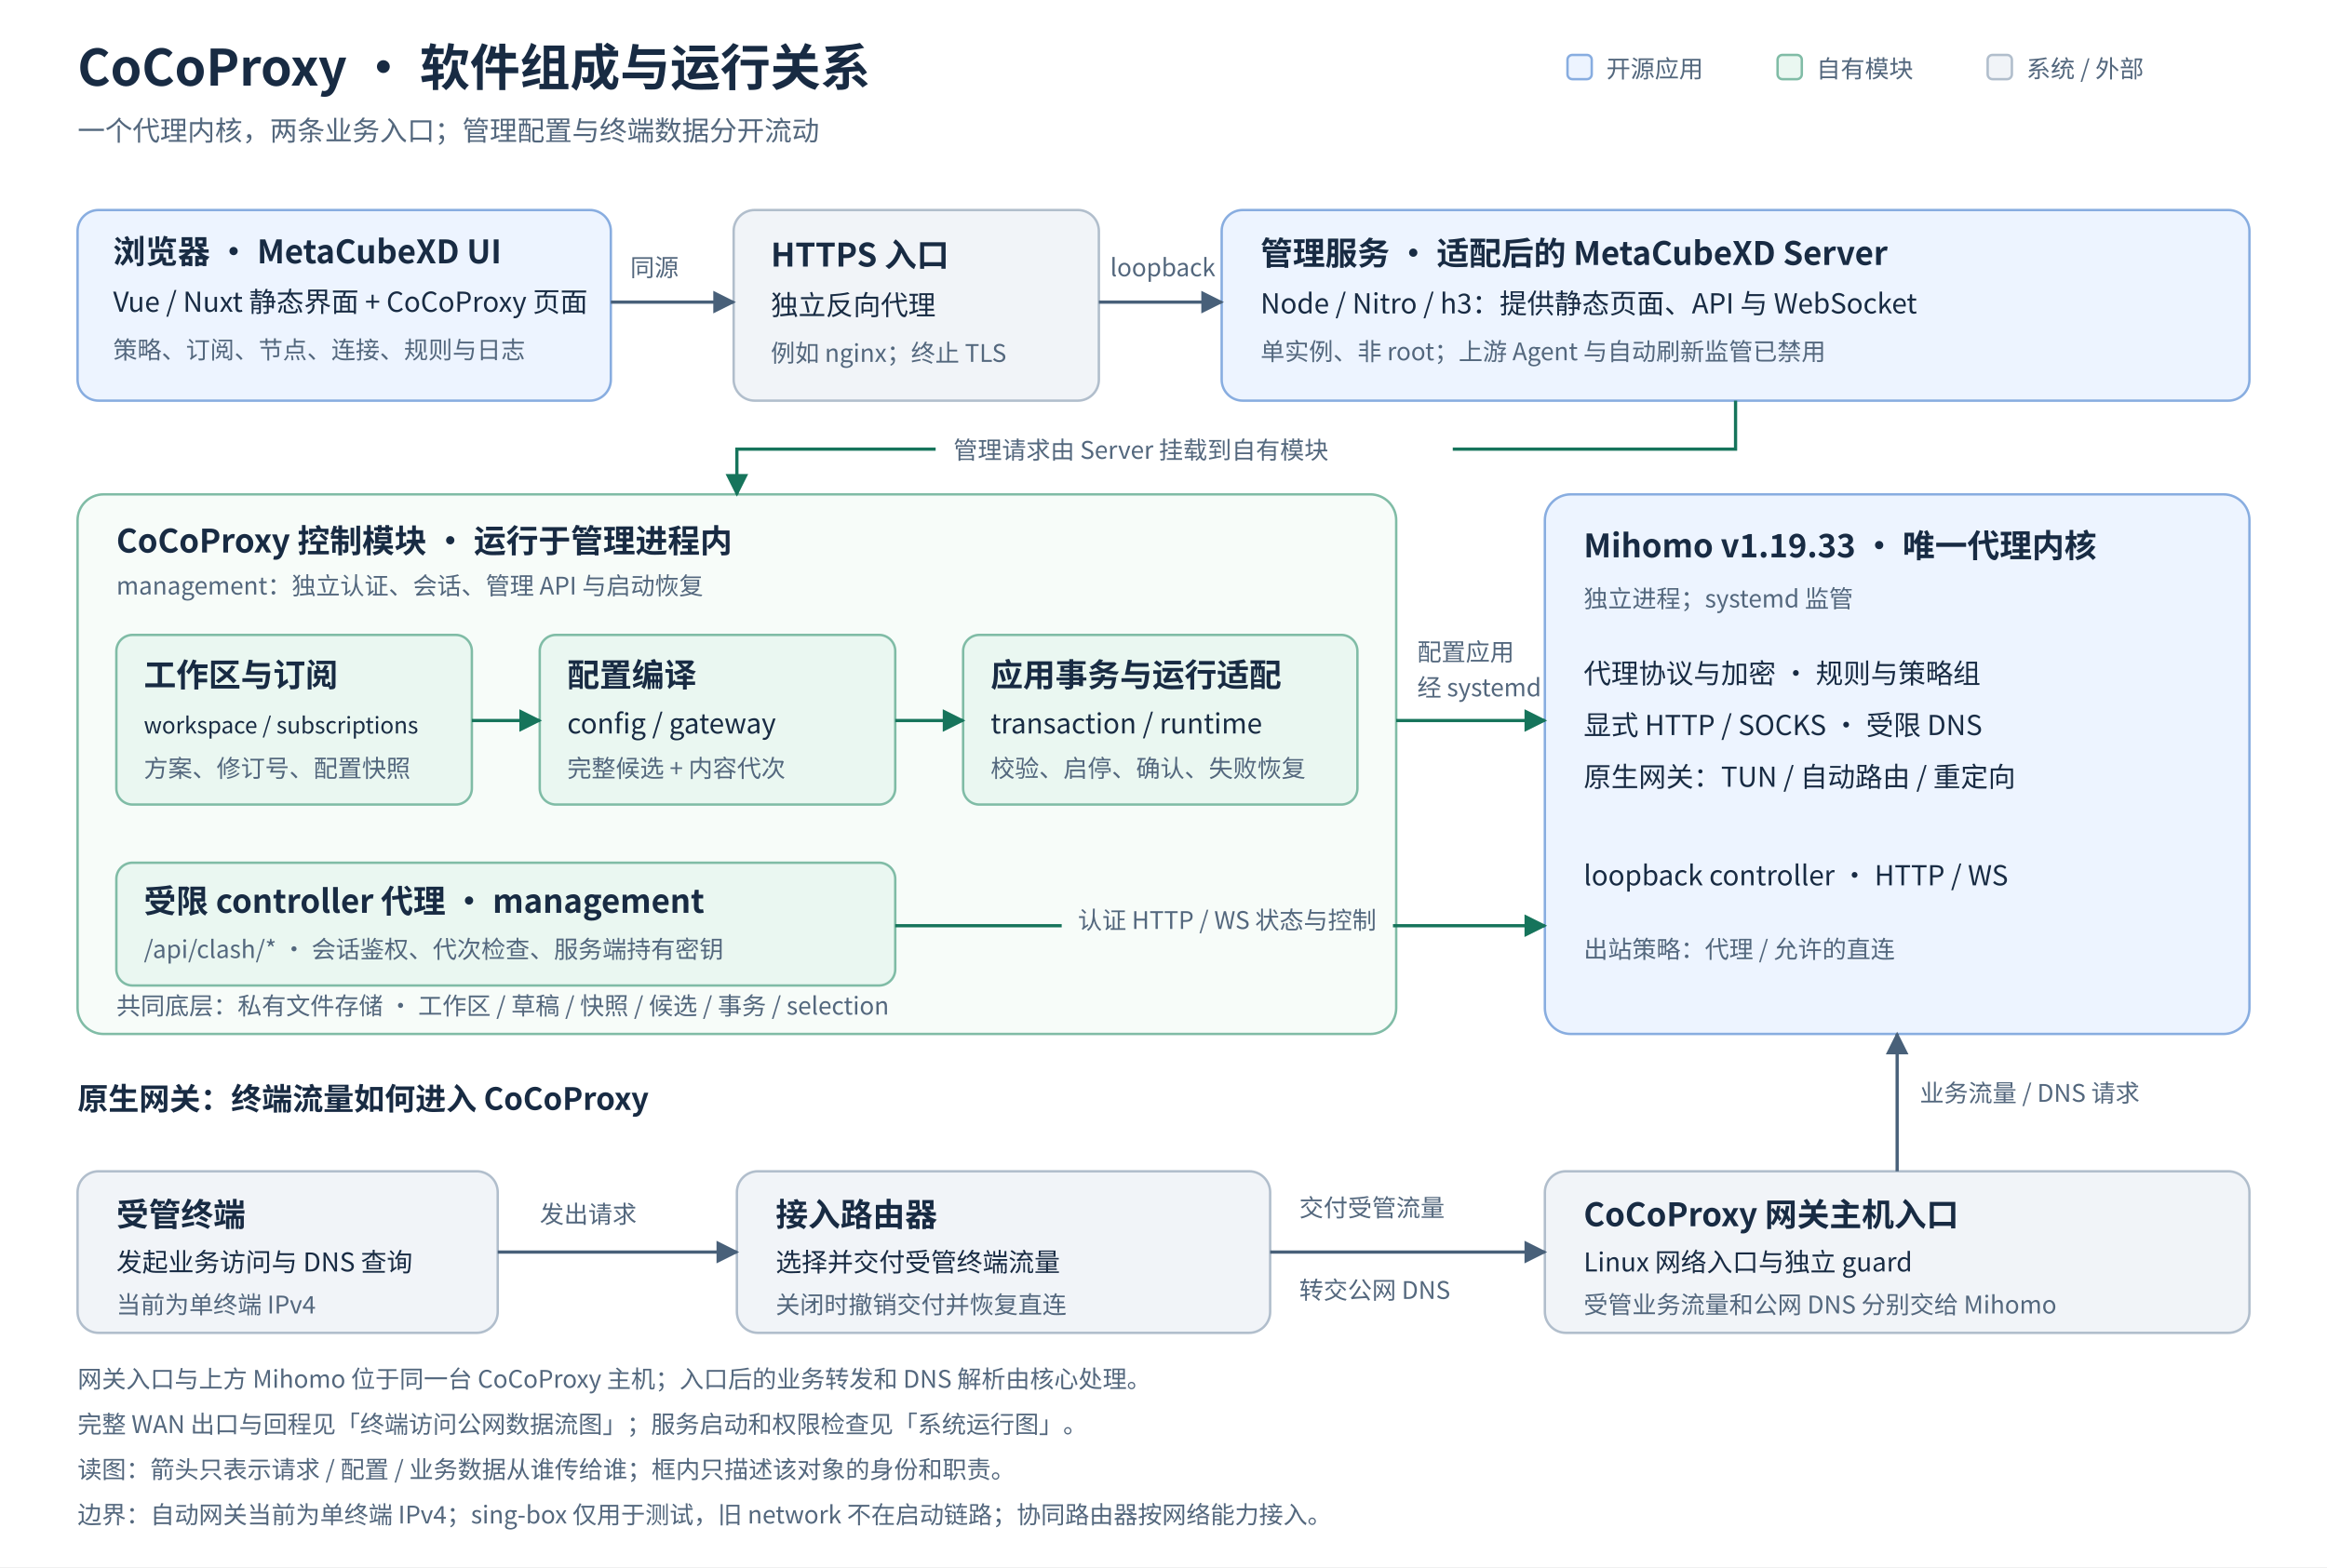
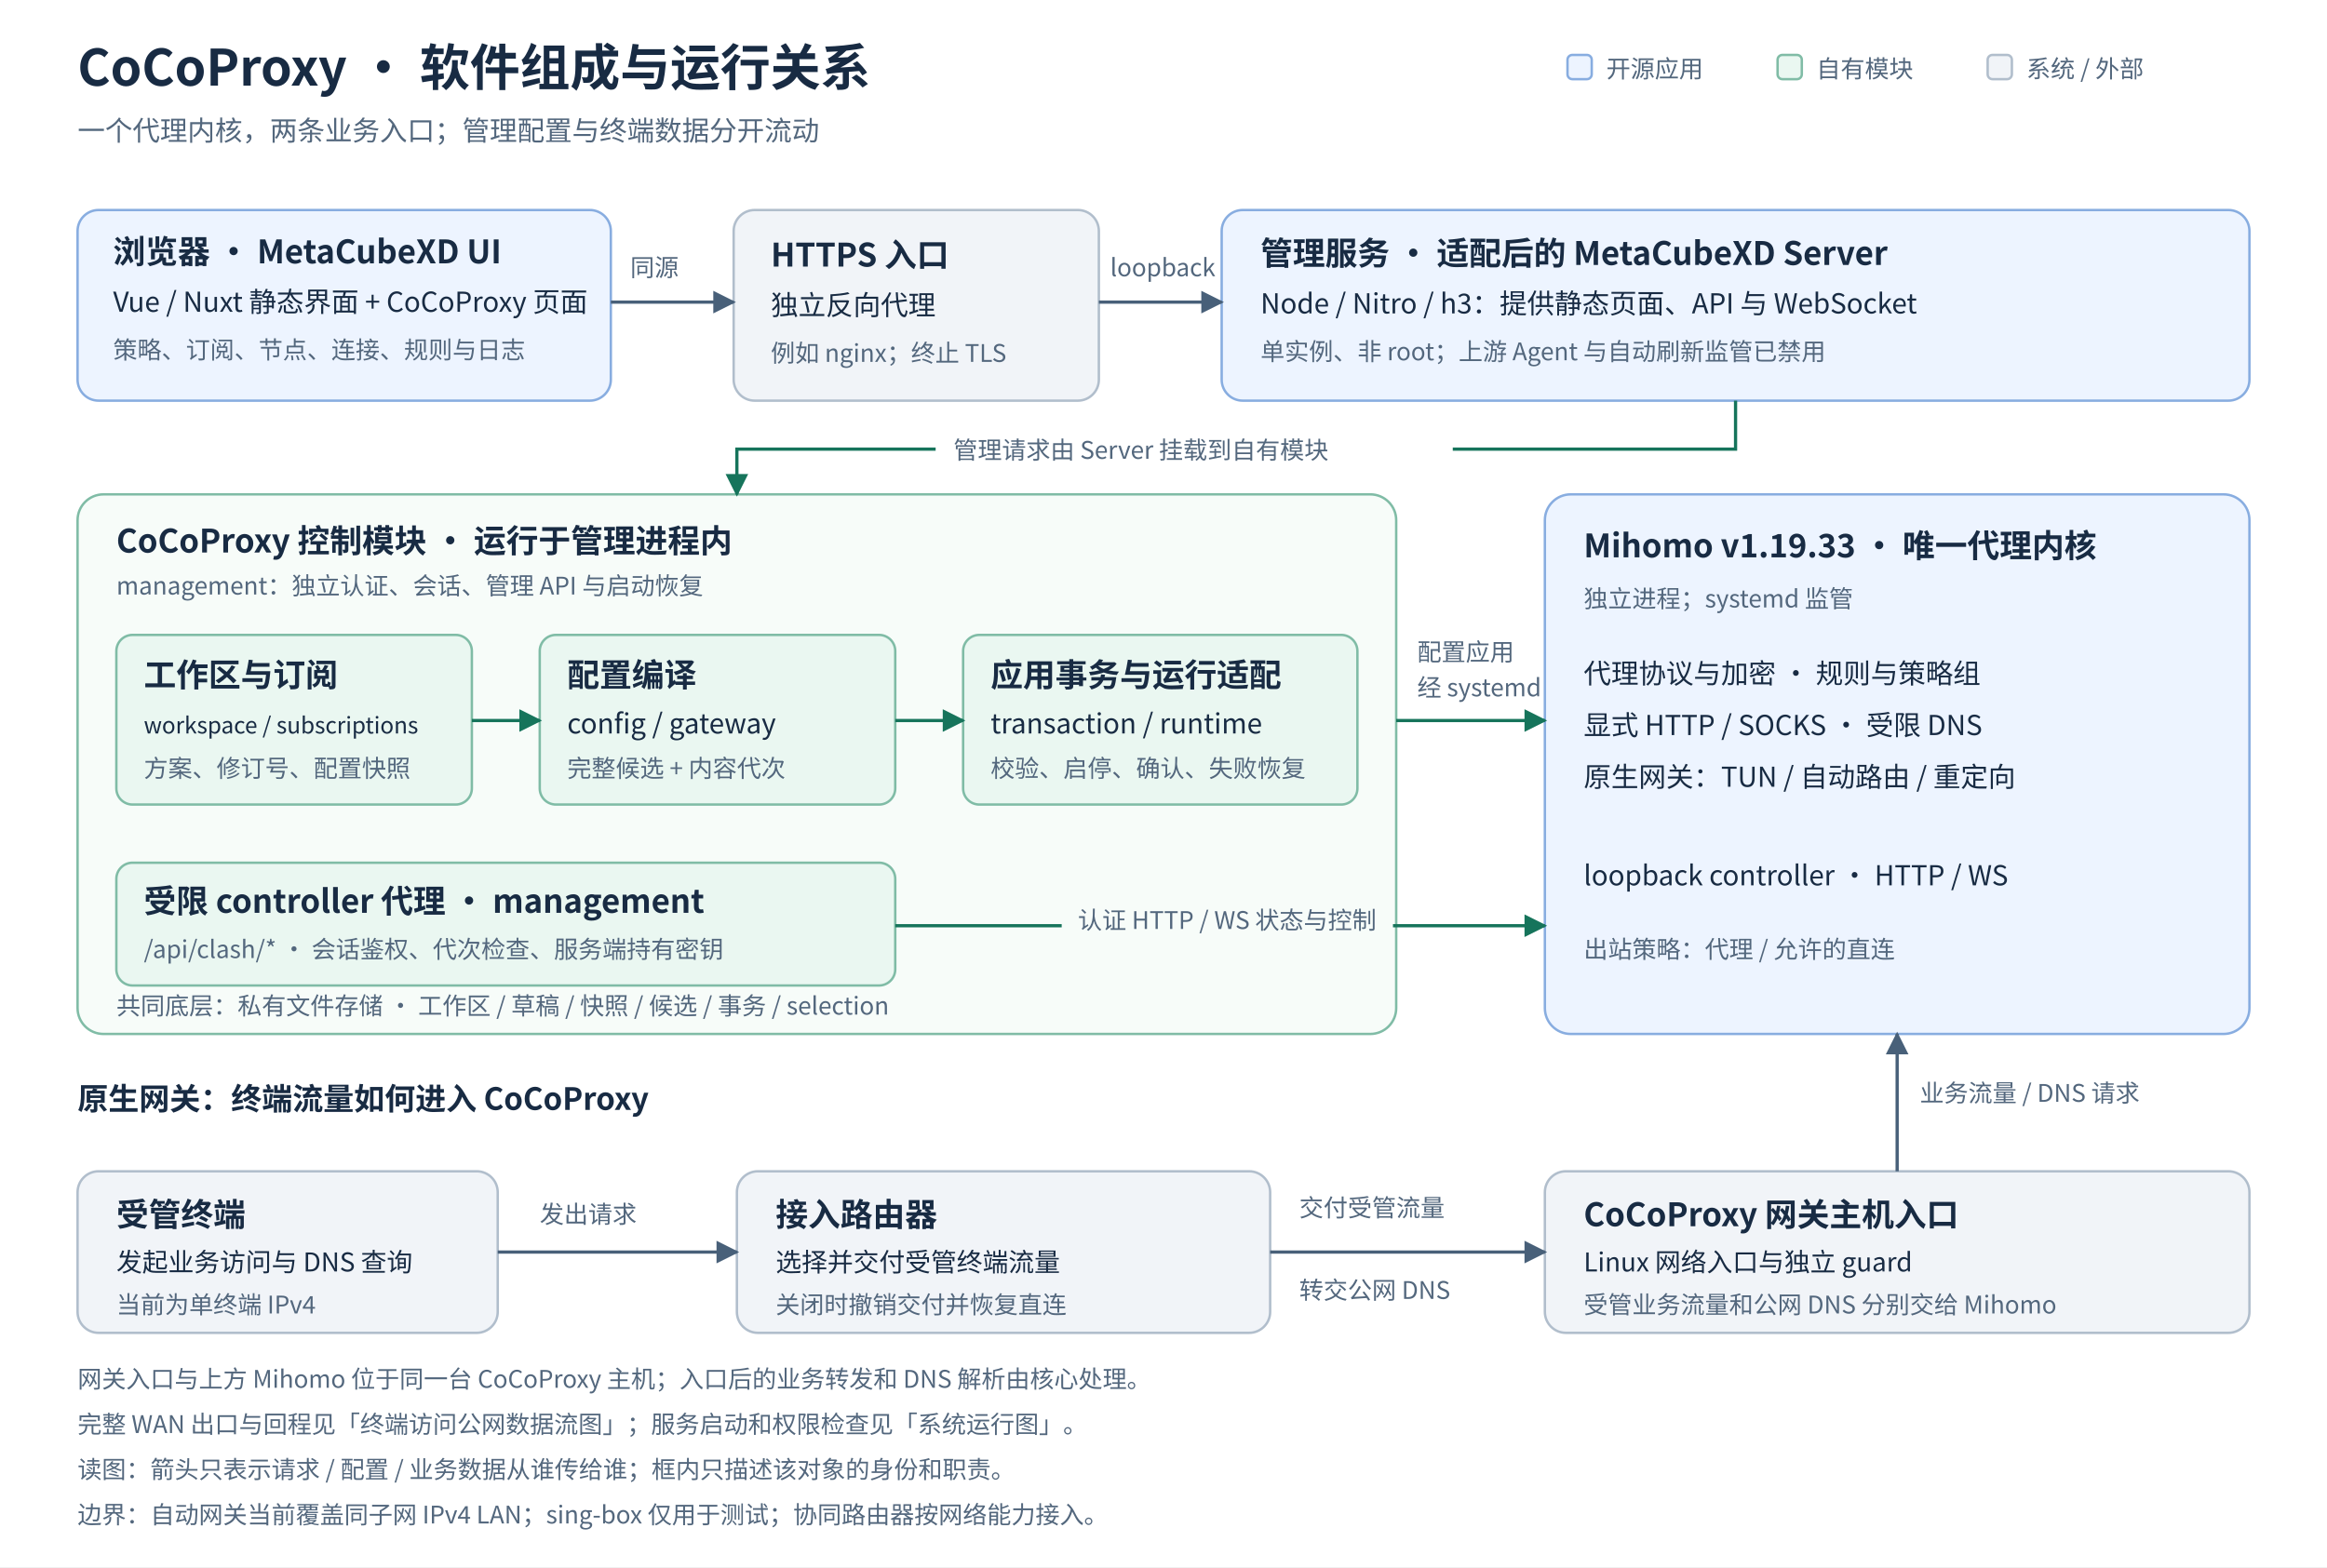
<svg xmlns="http://www.w3.org/2000/svg" width="1440" height="970" viewBox="0 0 1440 970" font-family="'Microsoft YaHei', 'Noto Sans CJK SC', sans-serif" fill="#182b43" role="img" aria-labelledby="title desc">
  <defs>
    <marker id="arrow" viewBox="0 0 10 10" refX="9" refY="5" markerWidth="7" markerHeight="7" orient="auto-start-reverse">
      <path d="M0 0 L10 5 L0 10 Z" fill="#486079" />
    </marker>
    <marker id="greenArrow" viewBox="0 0 10 10" refX="9" refY="5" markerWidth="7" markerHeight="7" orient="auto-start-reverse">
      <path d="M0 0 L10 5 L0 10 Z" fill="#16745b" />
    </marker>
  </defs>
  <rect width="1440" height="970" fill="#ffffff" />
  <text x="48" y="53" font-size="31" font-weight="700">CoCoProxy · 软件组成与运行关系</text>
  <text x="48" y="87" font-size="17" fill="#53677d">一个代理内核，两条业务入口；管理配置与终端数据分开流动</text>
  <rect x="970" y="34" width="15" height="15" rx="3" fill="#edf4ff" stroke="#88ade0" stroke-width="1.5" />
  <text x="994" y="48" font-size="15" fill="#53677d">开源应用</text>
  <rect x="1100" y="34" width="15" height="15" rx="3" fill="#eaf7f1" stroke="#80bca6" stroke-width="1.5" />
  <text x="1124" y="48" font-size="15" fill="#53677d">自有模块</text>
  <rect x="1230" y="34" width="15" height="15" rx="3" fill="#f1f4f8" stroke="#b1becc" stroke-width="1.5" />
  <text x="1254" y="48" font-size="15" fill="#53677d">系统 / 外部</text>
  <rect x="48" y="130" width="330" height="118" rx="13" fill="#edf4ff" stroke="#88ade0" stroke-width="1.5" />
  <text x="70" y="163" font-size="20" font-weight="700">浏览器 · MetaCubeXD UI</text>
  <text x="70" y="193" font-size="17">Vue / Nuxt 静态界面 + CoCoProxy 页面</text>
  <text x="70" y="222" font-size="15" fill="#53677d">策略、订阅、节点、连接、规则与日志</text>
  <rect x="454" y="130" width="226" height="118" rx="13" fill="#f1f4f8" stroke="#b1becc" stroke-width="1.5" />
  <text x="477" y="165" font-size="20" font-weight="700">HTTPS 入口</text>
  <text x="477" y="195" font-size="17">独立反向代理</text>
  <text x="477" y="224" font-size="15" fill="#53677d">例如 nginx；终止 TLS</text>
  <rect x="756" y="130" width="636" height="118" rx="13" fill="#edf4ff" stroke="#88ade0" stroke-width="1.5" />
  <text x="780" y="164" font-size="20" font-weight="700">管理服务 · 适配后的 MetaCubeXD Server</text>
  <text x="780" y="194" font-size="17">Node / Nitro / h3：提供静态页面、API 与 WebSocket</text>
  <text x="780" y="223" font-size="15" fill="#53677d">单实例、非 root；上游 Agent 与自动刷新监管已禁用</text>
  <path d="M378 187 H454" fill="none" stroke="#486079" stroke-width="2" marker-end="url(#arrow)" />
  <text x="390" y="171" font-size="15" fill="#53677d">同源</text>
  <path d="M680 187 H756" fill="none" stroke="#486079" stroke-width="2" marker-end="url(#arrow)" />
  <text x="687" y="171" font-size="15" fill="#53677d">loopback</text>
  <rect x="48" y="306" width="816" height="334" rx="16" fill="#f7fcf9" stroke="#80bca6" stroke-width="1.5" />
  <text x="72" y="342" font-size="20" font-weight="700">CoCoProxy 控制模块 · 运行于管理进程内</text>
  <text x="72" y="368" font-size="15" fill="#53677d">management：独立认证、会话、管理 API 与启动恢复</text>
  <rect x="72" y="393" width="220" height="105" rx="10" fill="#eaf7f1" stroke="#80bca6" stroke-width="1.5" />
  <text x="89" y="425" font-size="20" font-weight="700">工作区与订阅</text>
  <text x="89" y="454" font-size="14">workspace / subscriptions</text>
  <text x="89" y="481" font-size="15" fill="#53677d">方案、修订号、配置快照</text>
  <rect x="334" y="393" width="220" height="105" rx="10" fill="#eaf7f1" stroke="#80bca6" stroke-width="1.5" />
  <text x="351" y="425" font-size="20" font-weight="700">配置编译</text>
  <text x="351" y="454" font-size="17">config / gateway</text>
  <text x="351" y="481" font-size="15" fill="#53677d">完整候选 + 内容代次</text>
  <rect x="596" y="393" width="244" height="105" rx="10" fill="#eaf7f1" stroke="#80bca6" stroke-width="1.5" />
  <text x="613" y="425" font-size="20" font-weight="700">应用事务与运行适配</text>
  <text x="613" y="454" font-size="17">transaction / runtime</text>
  <text x="613" y="481" font-size="15" fill="#53677d">校验、启停、确认、失败恢复</text>
  <path d="M292 446 H334" fill="none" stroke="#16745b" stroke-width="2" marker-end="url(#greenArrow)" />
  <path d="M554 446 H596" fill="none" stroke="#16745b" stroke-width="2" marker-end="url(#greenArrow)" />
  <rect x="72" y="534" width="482" height="76" rx="10" fill="#eaf7f1" stroke="#80bca6" stroke-width="1.5" />
  <text x="89" y="565" font-size="20" font-weight="700">受限 controller 代理 · management</text>
  <text x="89" y="593" font-size="15" fill="#53677d">/api/clash/* · 会话鉴权、代次检查、服务端持有密钥</text>
  <text x="72" y="628" font-size="15" fill="#53677d">共同底层：私有文件存储 · 工作区 / 草稿 / 快照 / 候选 / 事务 / selection</text>
  <path d="M1074 248 V278 H456 V306" fill="none" stroke="#16745b" stroke-width="2" marker-end="url(#greenArrow)" />
  <rect x="579" y="264" width="320" height="27" fill="#ffffff" />
  <text x="590" y="284" font-size="15" fill="#53677d">管理请求由 Server 挂载到自有模块</text>
  <rect x="956" y="306" width="436" height="334" rx="16" fill="#edf4ff" stroke="#88ade0" stroke-width="1.5" />
  <text x="980" y="345" font-size="20" font-weight="700">Mihomo v1.19.33 · 唯一代理内核</text>
  <text x="980" y="376" font-size="15" fill="#53677d">独立进程；systemd 监管</text>
  <text x="980" y="423" font-size="17">代理协议与加密 · 规则与策略组</text>
  <text x="980" y="455" font-size="17">显式 HTTP / SOCKS · 受限 DNS</text>
  <text x="980" y="487" font-size="17">原生网关：TUN / 自动路由 / 重定向</text>
  <text x="980" y="548" font-size="17">loopback controller · HTTP / WS</text>
  <text x="980" y="593" font-size="15" fill="#53677d">出站策略：代理 / 允许的直连</text>
  <path d="M864 446 H956" fill="none" stroke="#16745b" stroke-width="2" marker-end="url(#greenArrow)" />
  <text x="877" y="409" font-size="15" fill="#53677d">配置应用</text>
  <text x="877" y="431" font-size="15" fill="#53677d">经 systemd</text>
  <path d="M554 573 H956" fill="none" stroke="#16745b" stroke-width="2" marker-end="url(#greenArrow)" />
  <rect x="657" y="556" width="205" height="27" fill="#f7fcf9" />
  <text x="667" y="575" font-size="15" fill="#53677d">认证 HTTP / WS 状态与控制</text>
  <text x="48" y="687" font-size="19" font-weight="700">原生网关：终端流量如何进入 CoCoProxy</text>
  <rect x="48" y="725" width="260" height="100" rx="13" fill="#f1f4f8" stroke="#b1becc" stroke-width="1.5" />
  <text x="72" y="759" font-size="20" font-weight="700">受管终端</text>
  <text x="72" y="787" font-size="16">发起业务访问与 DNS 查询</text>
  <text x="72" y="813" font-size="15" fill="#53677d">当前为单终端 IPv4</text>
  <rect x="456" y="725" width="330" height="100" rx="13" fill="#f1f4f8" stroke="#b1becc" stroke-width="1.5" />
  <text x="480" y="759" font-size="20" font-weight="700">接入路由器</text>
  <text x="480" y="787" font-size="16">选择并交付受管终端流量</text>
  <text x="480" y="813" font-size="15" fill="#53677d">关闭时撤销交付并恢复直连</text>
  <rect x="956" y="725" width="436" height="100" rx="13" fill="#f1f4f8" stroke="#b1becc" stroke-width="1.5" />
  <text x="980" y="759" font-size="20" font-weight="700">CoCoProxy 网关主机入口</text>
  <text x="980" y="787" font-size="16">Linux 网络入口与独立 guard</text>
  <text x="980" y="813" font-size="15" fill="#53677d">受管业务流量和公网 DNS 分别交给 Mihomo</text>
  <path d="M308 775 H456" fill="none" stroke="#486079" stroke-width="2" marker-end="url(#arrow)" />
  <text x="334" y="757" font-size="15" fill="#53677d">发出请求</text>
  <path d="M786 775 H956" fill="none" stroke="#486079" stroke-width="2" marker-end="url(#arrow)" />
  <text x="804" y="753" font-size="15" fill="#53677d">交付受管流量</text>
  <text x="804" y="804" font-size="15" fill="#53677d">转交公网 DNS</text>
  <path d="M1174 725 V640" fill="none" stroke="#486079" stroke-width="2" marker-end="url(#arrow)" />
  <text x="1188" y="682" font-size="15" fill="#53677d">业务流量 / DNS 请求</text>
  <text x="48" y="859" font-size="15" fill="#53677d">网关入口与上方 Mihomo 位于同一台 CoCoProxy 主机；入口后的业务转发和 DNS 解析由核心处理。</text>
  <text x="48" y="887" font-size="15" fill="#53677d">完整 WAN 出口与回程见「终端访问公网数据流图」；服务启动和权限检查见「系统运行图」。</text>
  <text x="48" y="915" font-size="15" fill="#53677d">读图：箭头只表示请求 / 配置 / 业务数据从谁传给谁；框内只描述该对象的身份和职责。</text>
-   <text x="48" y="943" font-size="15" fill="#53677d">边界：自动网关当前为单终端 IPv4；sing-box 仅用于测试，旧 network 不在启动链路；协同路由器按网络能力接入。</text>
+   <text x="48" y="943" font-size="15" fill="#53677d">边界：自动网关当前覆盖同子网 IPv4 LAN；sing-box 仅用于测试；协同路由器按网络能力接入。</text>
</svg>
